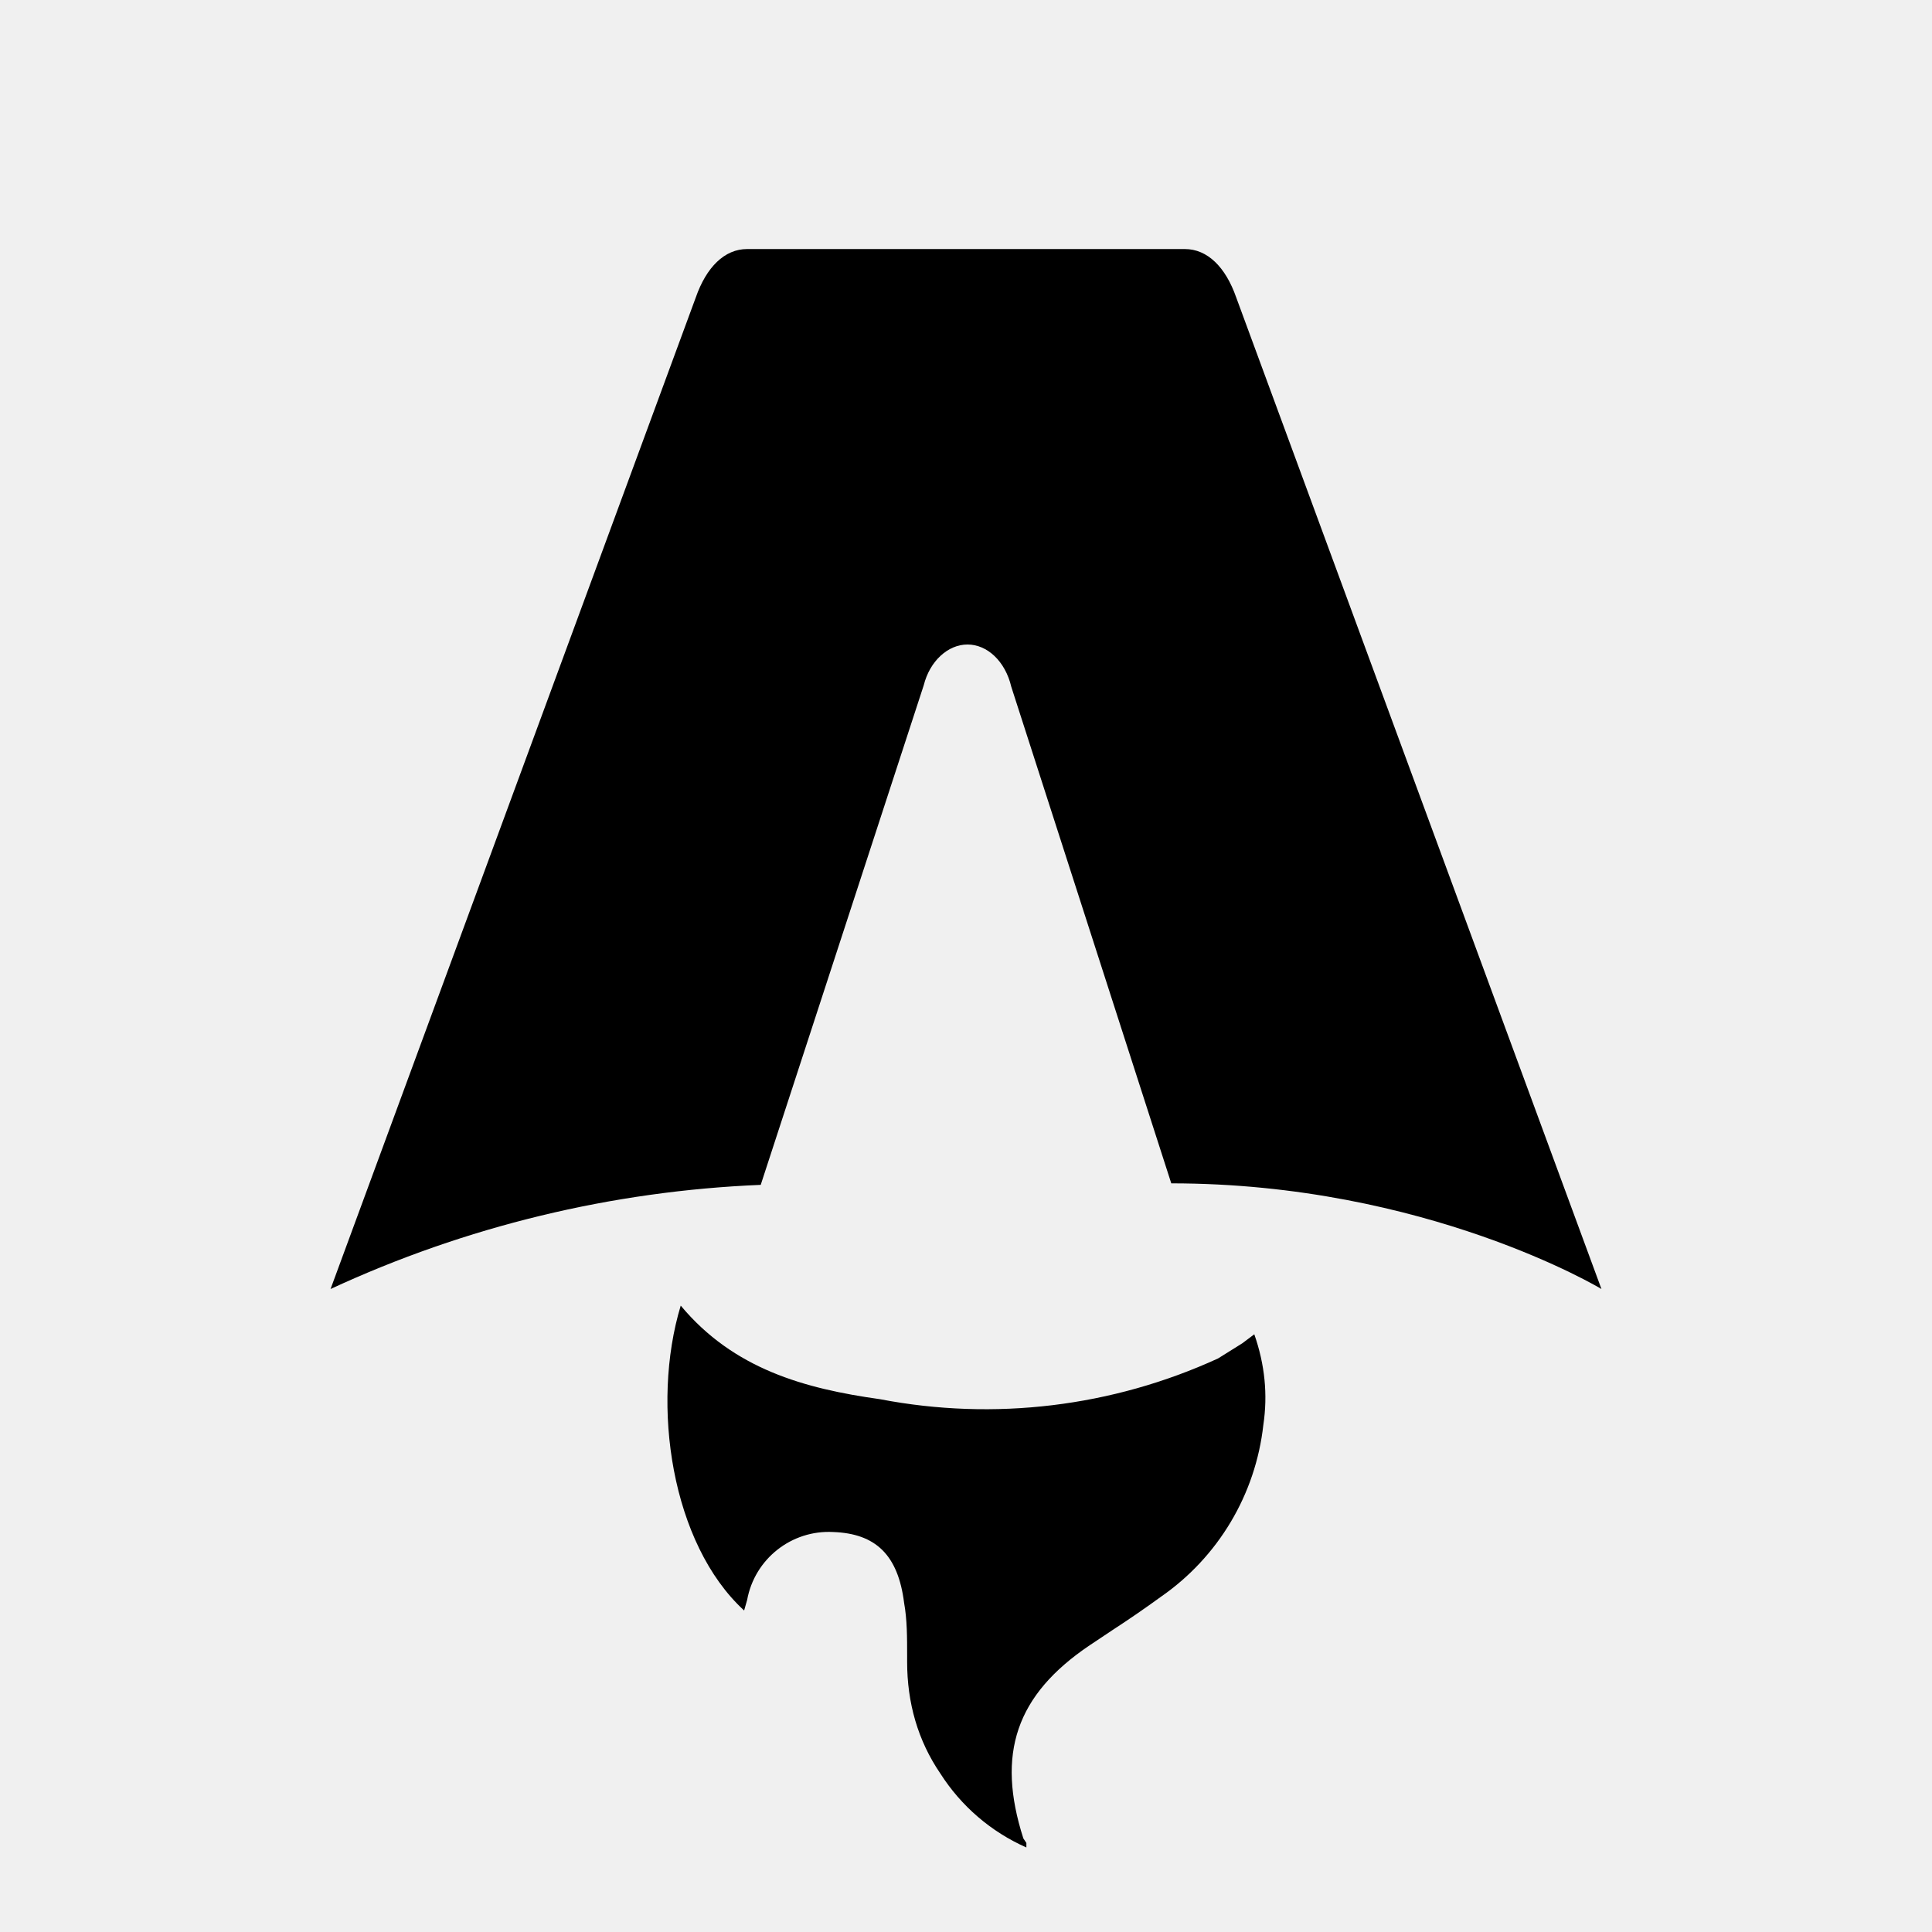
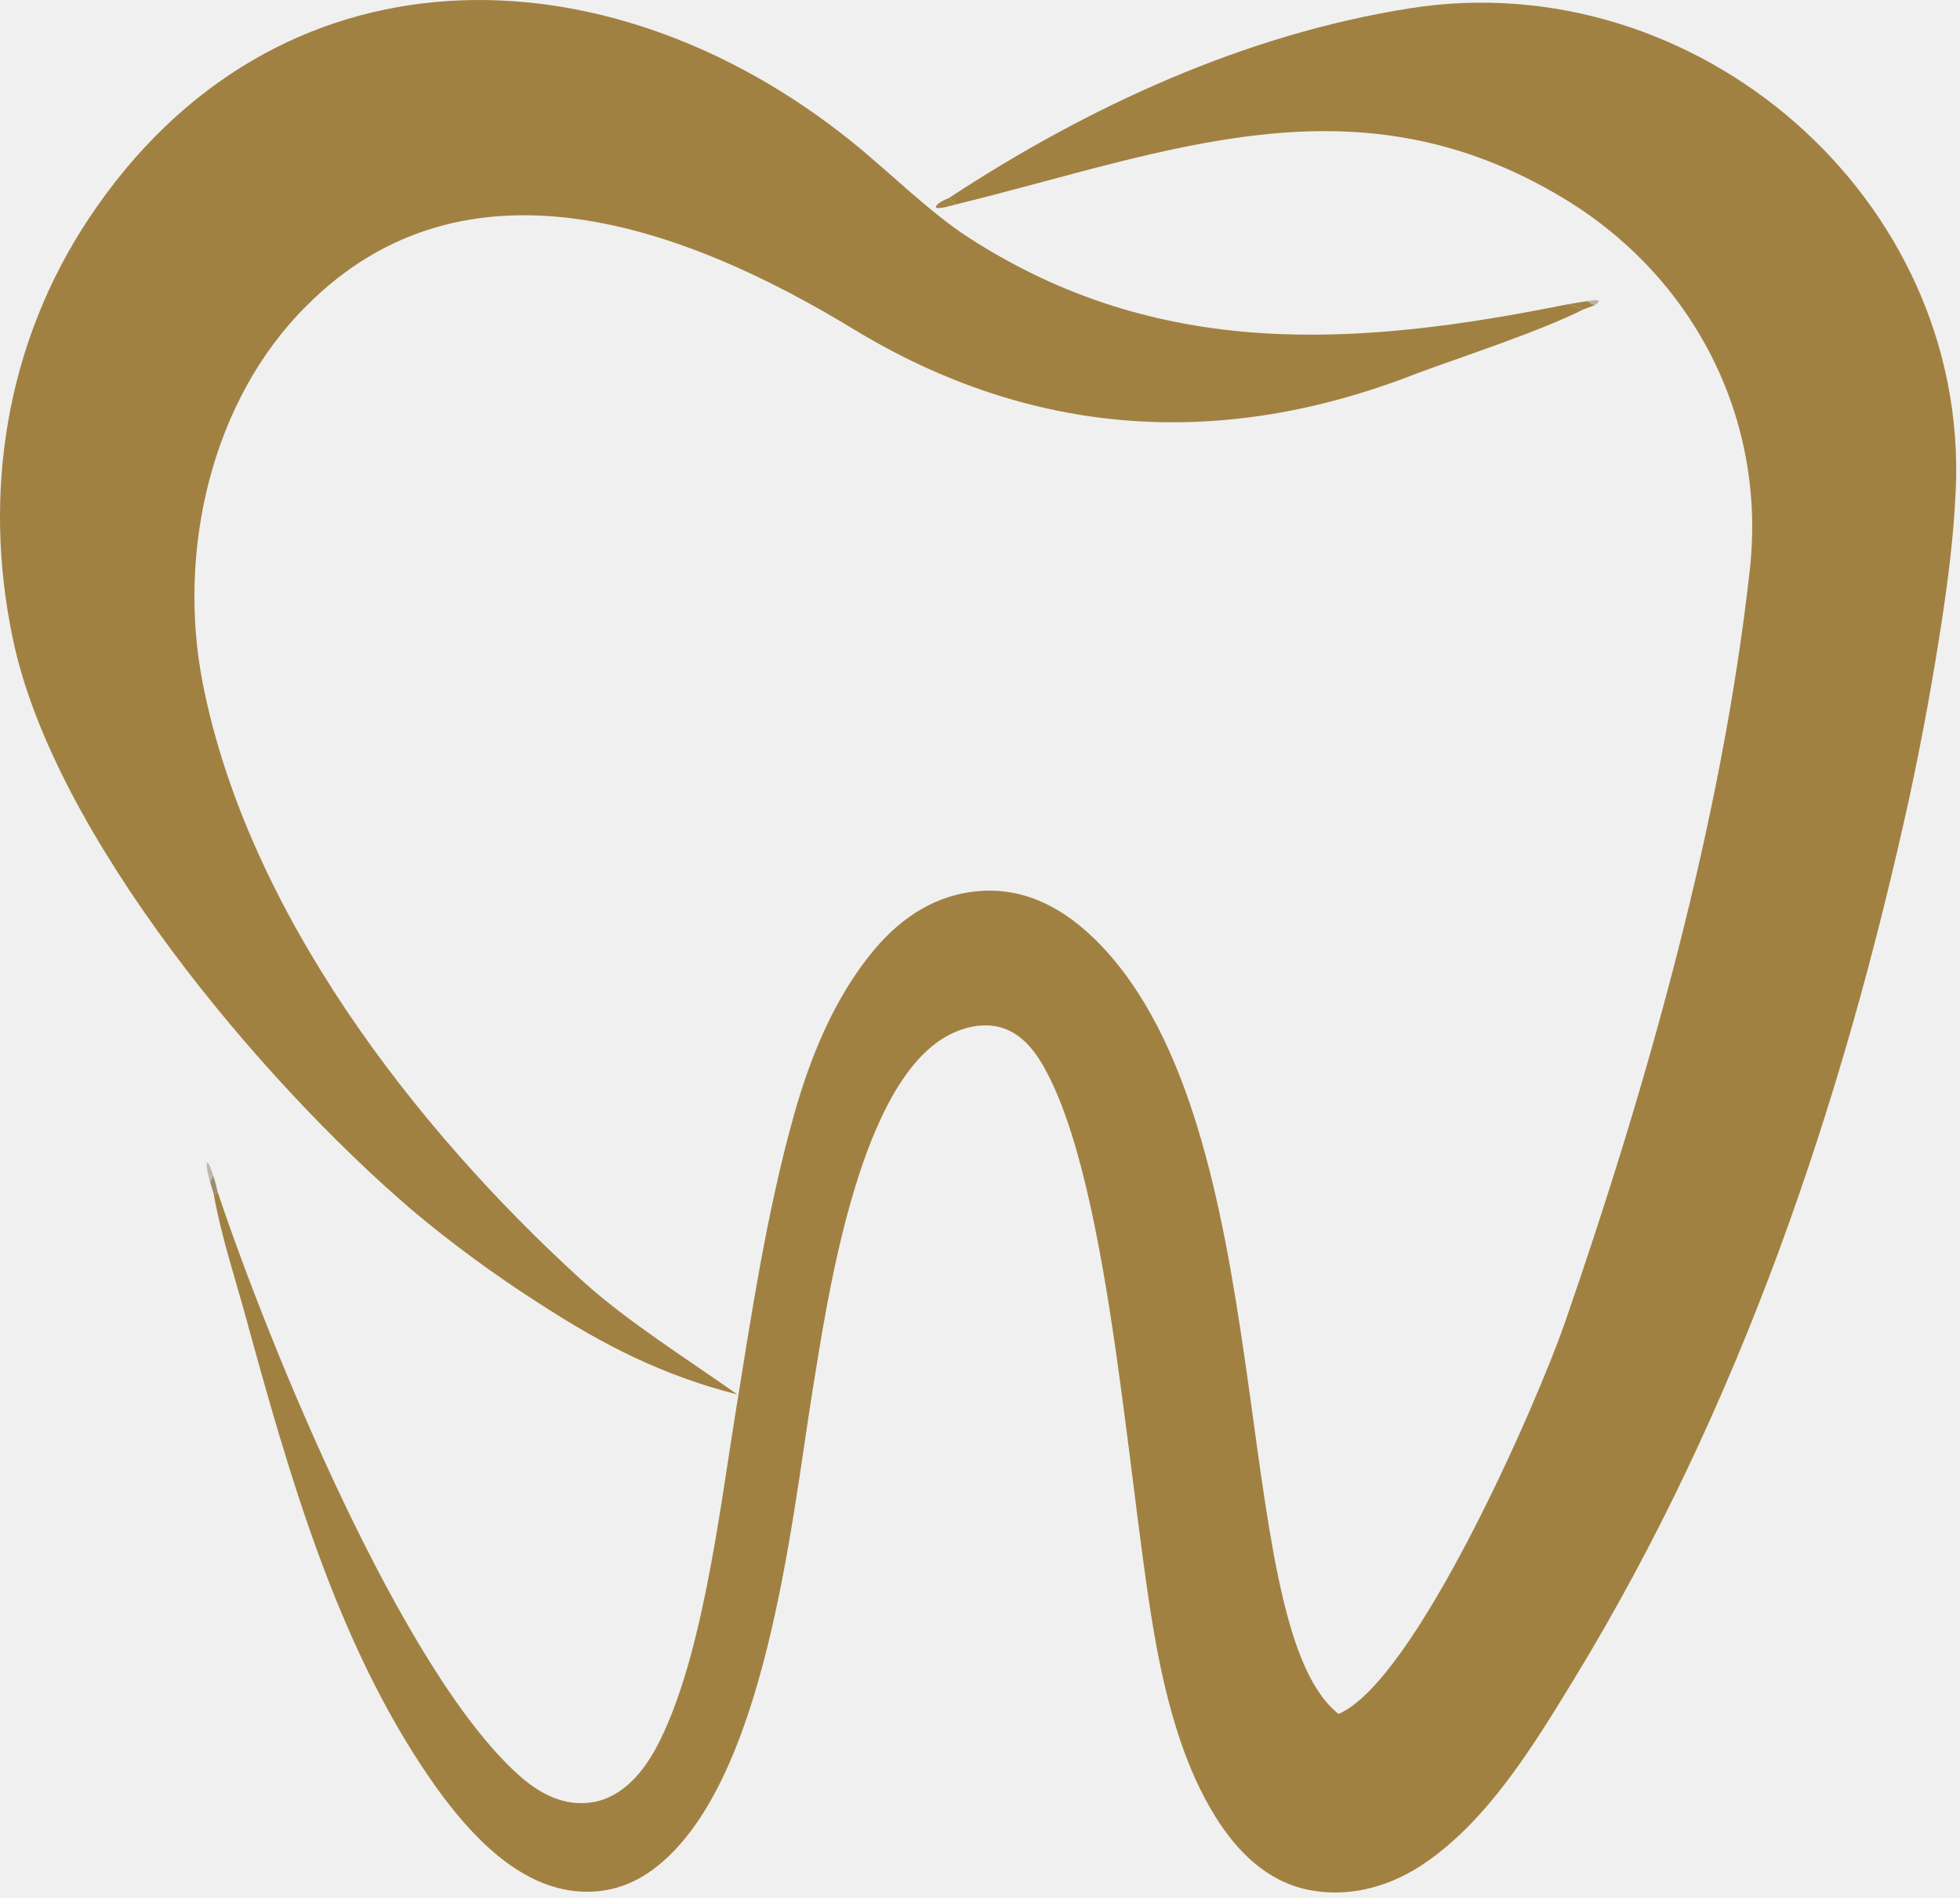
- <svg xmlns="http://www.w3.org/2000/svg" fill="none" viewBox="0 0 128 128">
-   <path d="M50.4 78.5a75.1 75.1 0 0 0-28.5 6.9l24.2-65.7c.7-2 1.9-3.2 3.4-3.2h29c1.5 0 2.7 1.2 3.4 3.2l24.2 65.7s-11.6-7-28.5-7L67 45.5c-.4-1.7-1.6-2.8-2.9-2.8-1.3 0-2.5 1.1-2.9 2.7L50.4 78.5Zm-1.1 28.2Zm-4.2-20.2c-2 6.6-.6 15.8 4.2 20.2a17.5 17.5 0 0 1 .2-.7 5.5 5.5 0 0 1 5.7-4.5c2.8.1 4.3 1.5 4.7 4.7.2 1.1.2 2.3.2 3.5v.4c0 2.7.7 5.2 2.2 7.4a13 13 0 0 0 5.7 4.9v-.3l-.2-.3c-1.8-5.6-.5-9.5 4.4-12.8l1.5-1a73 73 0 0 0 3.2-2.2 16 16 0 0 0 6.8-11.4c.3-2 .1-4-.6-6l-.8.6-1.6 1a37 37 0 0 1-22.4 2.7c-5-.7-9.7-2-13.2-6.2Z" />
-   <style>
-         path { fill: #000; }
-         @media (prefers-color-scheme: dark) {
-             path { fill: #FFF; }
-         }
-     </style>
+ <svg xmlns="http://www.w3.org/2000/svg" width="100%" height="100%" viewBox="0 0 377 365" version="1.1" xml:space="preserve" style="fill-rule:evenodd;clip-rule:evenodd;stroke-linejoin:round;stroke-miterlimit:2;">
+   <g transform="matrix(1,0,0,1,-323.9008,-330.2329)">
+     <path d="M506.505,368.265C533.319,350.679 563.34,336.853 595.077,331.829C650.285,323.09 702.594,368.371 700.086,424.464C699.689,433.339 698.642,441.593 697.294,450.363C695.603,461.378 693.588,472.341 691.252,483.237C678.262,542.687 658.507,600.99 626.71,653.137C618.9,665.946 609.821,680.958 597.027,689.221C590.665,693.328 582.941,695.302 575.422,693.717C567.466,692.039 561.813,686.311 557.666,679.653C552.096,670.708 549.005,660.011 546.9,649.768C541.02,621.145 538.074,558.603 524.477,535.096C522.535,531.738 519.815,528.609 515.873,527.729C512.01,526.867 507.748,528.246 504.564,530.439C488.769,541.318 483.075,579.788 480.163,597.896C476.084,623.252 471.115,674.05 449.375,689.932C444.595,693.424 439.103,694.788 433.25,693.824C421.801,691.94 412.739,681.224 406.545,672.23C388.654,646.251 379.385,613.53 371.14,583.44C369.048,575.805 366.372,567.74 365.02,559.963L365.795,559.602C375.678,589.087 401.112,651.45 423.62,671.625C427.326,674.947 431.685,677.45 436.824,677.031C443.034,676.525 447.345,671.578 450.116,666.418C458.87,650.114 462.277,621.14 465.284,602.565C468.379,583.444 471.349,563.525 476.573,544.872C479.743,533.556 484.422,522.031 492.042,512.936C497.331,506.622 504.066,502.198 512.499,501.613C521.547,500.986 529.021,505.316 535.16,511.555C570.651,547.619 559.779,641.134 580.789,659.427L581.356,659.914C596.113,653.671 619.465,600.356 624.953,584.52C640.774,538.871 655.162,487.867 660.478,439.773C663.689,410.72 649.661,383.535 624.784,368.462C584.688,344.168 548.674,359.525 507.801,369.547L506.505,368.265Z" style="fill:rgb(161,129,66);fill-rule:nonzero;" />
+     <path d="M465.73,598.466C451.294,594.766 440.056,589.032 427.594,580.936C419.008,575.453 410.791,569.414 402.995,562.857C374.268,538.246 334.175,490.906 326.351,453.009C320.47,424.961 325.109,396.146 340.992,372.256C376.738,318.49 440.431,319.428 487.673,357.436C494.785,363.158 502.704,371.064 510.099,375.855C546.659,399.542 584.639,397.021 625.55,388.739C626.902,389.136 627.156,389.195 628.375,389.792C620.156,393.941 605.111,398.854 596.47,402.045C559.102,416.743 522.493,414.483 487.995,393.501C455.977,374.027 413.714,358.152 382.948,388.967C364.525,407.181 357.903,436.297 362.917,461.752C371.541,505.528 403.535,547.18 435.994,576.663C444.503,584.392 456.419,591.861 465.73,598.466Z" style="fill:rgb(161,129,66);fill-rule:nonzero;" />
+     <path d="M629.119,388.166L630.625,388.959C629.841,389.231 629.147,389.48 628.375,389.792C627.156,389.195 626.902,389.136 625.55,388.739L629.119,388.166Z" style="fill:rgb(158,127,63);fill-opacity:0.96;fill-rule:nonzero;" />
+     <path d="M506.505,368.265L507.801,369.547C507.168,369.682 504.398,370.589 503.905,370.133C503.934,369.296 505.842,368.602 506.505,368.265Z" style="fill:rgb(158,127,63);fill-opacity:0.94;fill-rule:nonzero;" />
+     <path d="M364.325,557.661C364.167,557.016 363.369,554.346 363.754,553.863C364.235,554.016 364.756,555.917 364.912,556.363L364.325,557.661Z" style="fill:rgb(168,158,143);fill-opacity:0.68;fill-rule:nonzero;" />
+     <path d="M364.912,556.363C365.335,557.607 365.49,558.335 365.795,559.602L365.02,559.963C364.802,559.191 364.57,558.424 364.325,557.661L364.912,556.363Z" style="fill:rgb(146,133,102);fill-opacity:0.91;fill-rule:nonzero;" />
+     <path d="M629.119,388.166C629.957,388.013 632.754,387.531 630.625,388.959L629.119,388.166Z" style="fill:rgb(146,133,102);fill-opacity:0.57;fill-rule:nonzero;" />
+   </g>
</svg>
